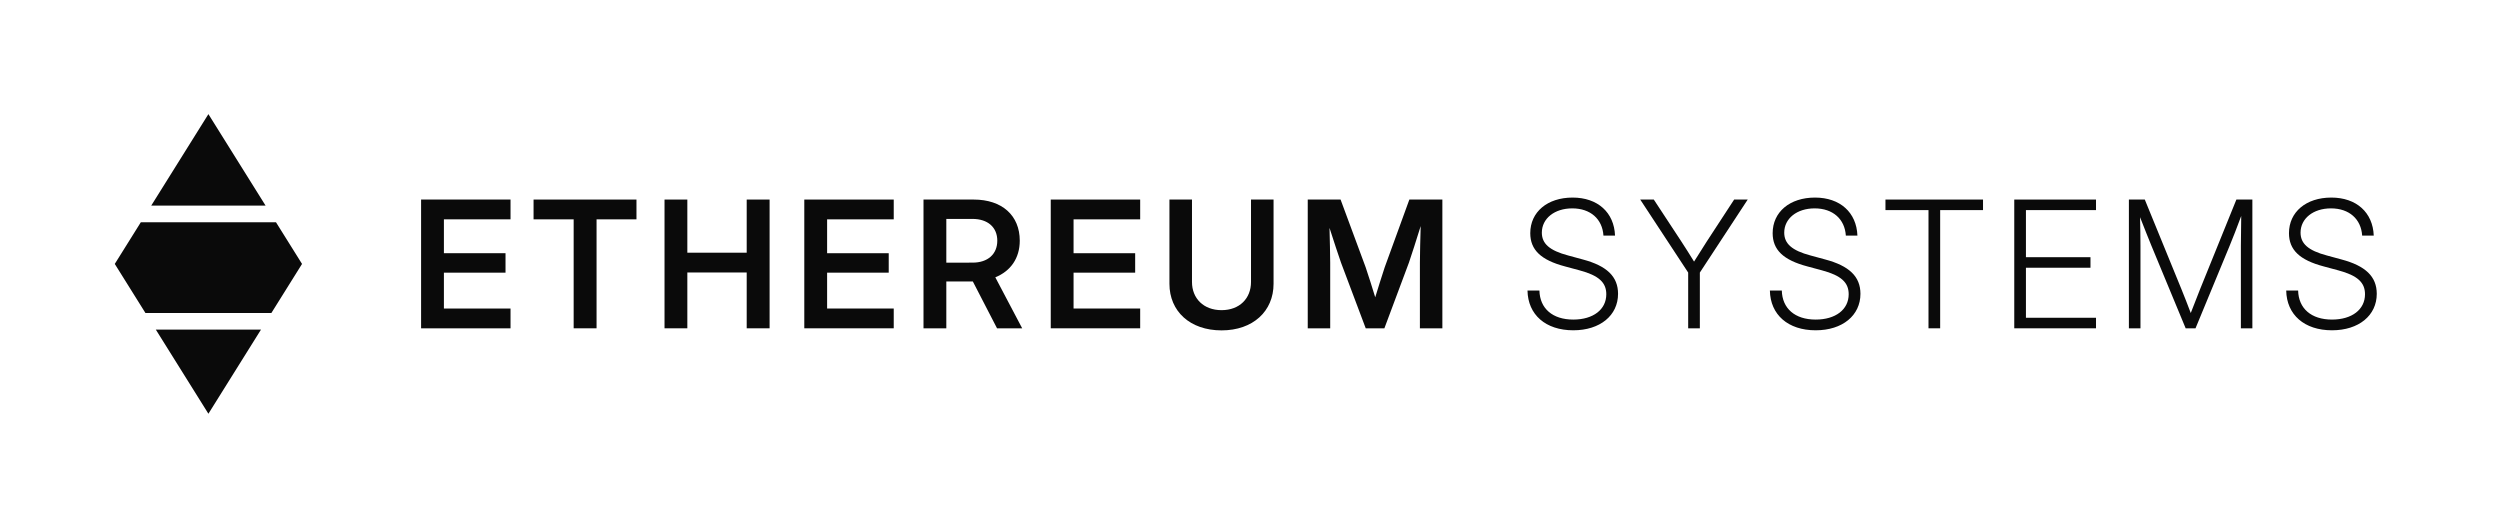
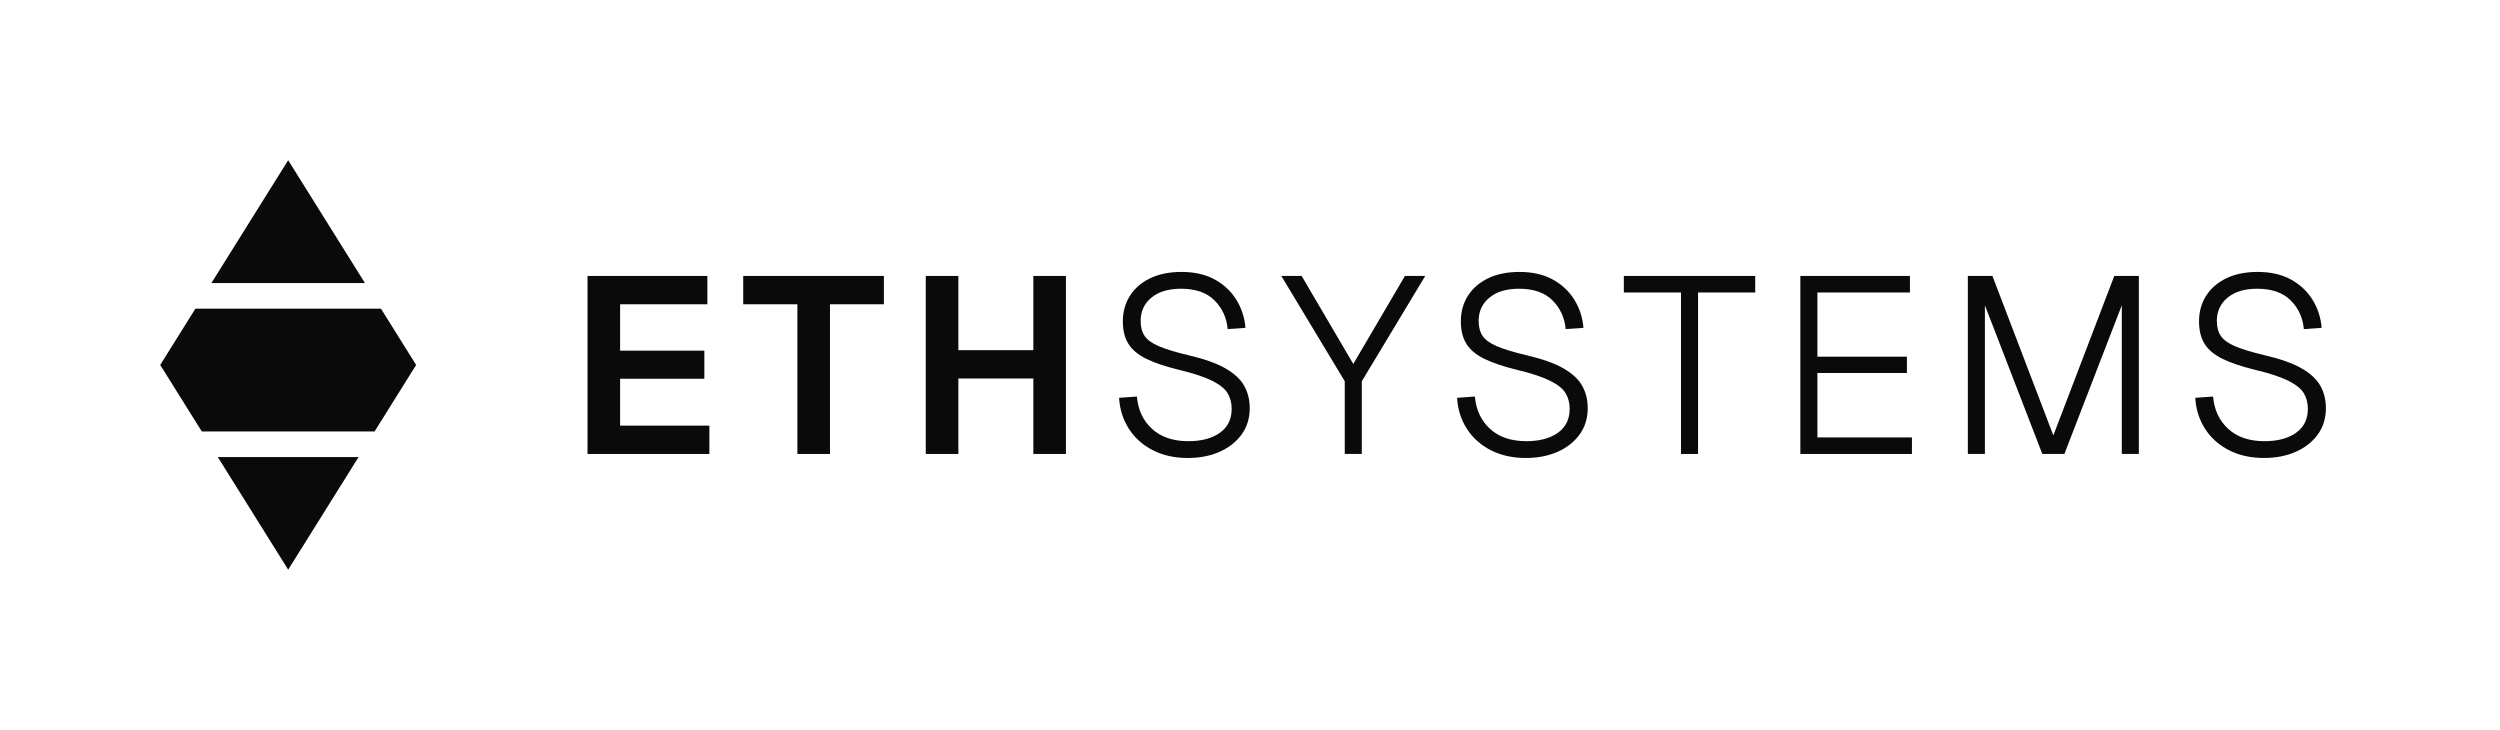
- <svg xmlns="http://www.w3.org/2000/svg" width="621.6" height="131.2" viewBox="0 0 621.6 131.2">
-   <g fill="#0a0a0a" stroke="#0a0a0a" transform="translate(28.81 28.81)scale(.46017)">
+ <svg xmlns="http://www.w3.org/2000/svg" viewBox="0 0 438.7 128.1" width="438.7" height="128.1">
+   <g fill="#0A0A0A" transform="translate(28.116,28.116) scale(0.449075)">
    <polygon points="50,0 80,48 20,48" />
    <polygon points="13.75,58 86.25,58 100,80 83.75,106 16.25,106 0,80" />
    <polygon points="22.5,116 77.5,116 50,160" />
  </g>
-   <g fill="#0a0a0a">
-     <path d="M104.701 81.63h22.237v-4.92h-16.565v-8.916h15.319V62.96h-15.319v-8.422h16.565v-4.92H104.7Z" />
-     <path d="M132.665 54.538h9.97V81.63h5.693V54.538h9.925v-4.92h-25.588Z" />
-     <path d="M165.227 81.63h5.672V67.75h14.76v13.88h5.693V49.618h-5.693v13.213h-14.76V49.618h-5.672Z" />
-     <path d="M199.98 81.63h22.237v-4.92h-16.565v-8.916h15.319V62.96h-15.319v-8.422h16.565v-4.92H199.98Z" />
-     <path d="M229.62 81.63h5.672V69.985h6.595l6.016 11.645h6.252l-6.681-12.676c3.802-1.547 6.08-4.748 6.08-9.11 0-6.273-4.405-10.226-11.451-10.226H229.62Zm5.672-16.328V54.43h6.488c3.825 0 6.188 2.084 6.188 5.414 0 3.351-2.363 5.457-6.145 5.457Z" />
-     <path d="M261.258 81.63h22.236v-4.92H266.93v-8.916h15.318V62.96H266.93v-8.422h16.564v-4.92h-22.236Z" />
-     <path d="M303.724 82.146c7.82 0 12.934-4.77 12.934-11.58V49.617h-5.608v20.496c0 4.082-2.836 7.004-7.326 7.004s-7.348-2.943-7.348-7.004V49.618h-5.607v20.947c0 6.832 5.113 11.58 12.955 11.58" />
-     <path d="M325.157 81.63h5.586V65.302c0-2.149-.108-5.479-.172-8.637 1.117 3.459 2.191 6.768 2.857 8.637l6.145 16.328h4.64l6.102-16.328c.688-1.955 1.783-5.479 2.922-9.088-.086 3.287-.193 6.832-.193 9.088V81.63h5.586V49.618h-8.207l-6.124 16.822a410 410 0 0 0-2.363 7.477 283 283 0 0 0-2.385-7.477l-6.23-16.822h-8.164Z" />
-     <path d="M391.184 82.124c6.66 0 11.128-3.695 11.128-9.066 0-4.297-2.793-6.961-8.787-8.551l-3.63-.988c-4.62-1.225-6.532-2.944-6.532-5.672 0-3.524 3.158-6.037 7.563-6.037 4.533 0 7.498 2.664 7.756 6.767h2.878c-.214-5.736-4.296-9.453-10.548-9.453-6.274 0-10.528 3.588-10.528 8.852 0 4.125 2.621 6.681 8.659 8.271l3.587.967c4.813 1.289 6.66 3.03 6.66 5.951 0 3.803-3.265 6.295-8.206 6.295-5.178 0-8.315-2.772-8.422-7.219h-2.965c.107 6.016 4.512 9.883 11.387 9.883" />
-     <path d="M419.75 81.63h2.9V67.772l11.902-18.154h-3.373l-6.832 10.463a316 316 0 0 0-3.137 4.963c-1.031-1.654-2.04-3.309-3.137-4.963l-6.875-10.463h-3.373l11.924 18.154Z" />
-     <path d="M451.451 82.124c6.66 0 11.13-3.695 11.13-9.066 0-4.297-2.794-6.961-8.788-8.551l-3.63-.988c-4.62-1.225-6.532-2.944-6.532-5.672 0-3.524 3.158-6.037 7.563-6.037 4.533 0 7.498 2.664 7.756 6.767h2.878c-.214-5.736-4.296-9.453-10.548-9.453-6.274 0-10.528 3.588-10.528 8.852 0 4.125 2.621 6.681 8.658 8.271l3.588.967c4.813 1.289 6.66 3.03 6.66 5.951 0 3.803-3.265 6.295-8.207 6.295-5.177 0-8.314-2.772-8.421-7.219h-2.965c.107 6.016 4.511 9.883 11.386 9.883" />
-     <path d="M468.802 52.24h10.7v29.39h2.9V52.24h10.656v-2.622h-24.256Z" />
-     <path d="M500.827 81.63h20.324v-2.621h-17.424v-12.44h16.05v-2.62h-16.05v-11.71h17.424v-2.62h-20.324Z" />
-     <path d="M529.328 81.63h2.879V61.112c0-2.127-.043-4.662-.107-7.111 1.117 2.836 2.105 5.35 2.835 7.111l8.508 20.518h2.45l8.486-20.518c.752-1.804 1.783-4.468 2.879-7.412a466 466 0 0 0-.086 7.412V81.63h2.857V49.618h-3.974l-9.024 22.28a970 970 0 0 0-2.32 5.93 250 250 0 0 0-2.32-5.93l-9.11-22.28h-3.953Z" />
-     <path d="M579.83 82.124c6.66 0 11.128-3.695 11.128-9.066 0-4.297-2.793-6.961-8.787-8.551l-3.63-.988c-4.62-1.225-6.532-2.944-6.532-5.672 0-3.524 3.158-6.037 7.562-6.037 4.534 0 7.498 2.664 7.756 6.767h2.88c-.216-5.736-4.298-9.453-10.55-9.453-6.273 0-10.527 3.588-10.527 8.852 0 4.125 2.621 6.681 8.658 8.271l3.588.967c4.813 1.289 6.66 3.03 6.66 5.951 0 3.803-3.265 6.295-8.207 6.295-5.178 0-8.314-2.772-8.422-7.219h-2.964c.107 6.016 4.511 9.883 11.386 9.883" />
+   <g fill="#0A0A0A" transform="translate(99.5775,79.662)">
+     <path d="M3.52 0.0V-31.24H24.552V-26.268H9.24V-18.128H24.024V-13.2H9.24V-4.972H24.904V0.0Z" />
+     <path d="M40.348 0.0V-26.268H30.844V-31.24H55.528V-26.268H46.068V0.0Z" />
+     <path d="M62.876 0.0V-31.24H68.596V-18.216H81.752V-31.24H87.472V0.0H81.752V-13.244H68.596V0.0Z" />
+     <g transform="translate(94.292,0)">
+       <path d="M14.564 0.704Q11.088 0.704 8.426 -0.66Q5.764 -2.024 4.224 -4.422Q2.684 -6.82 2.508 -9.856L5.632 -10.076Q5.94 -6.556 8.294 -4.4Q10.648 -2.244 14.652 -2.244Q18.128 -2.244 20.196 -3.718Q22.264 -5.192 22.264 -7.92Q22.264 -9.46 21.56 -10.648Q20.856 -11.836 18.832 -12.848Q16.808 -13.86 12.936 -14.784Q9.372 -15.664 7.238 -16.72Q5.104 -17.776 4.136 -19.338Q3.168 -20.9 3.168 -23.276Q3.168 -25.784 4.4 -27.742Q5.632 -29.7 7.942 -30.822Q10.252 -31.944 13.464 -31.944Q16.896 -31.944 19.316 -30.602Q21.736 -29.26 23.1 -27.038Q24.464 -24.816 24.684 -22.132L21.56 -21.912Q21.296 -24.904 19.25 -26.95Q17.204 -28.996 13.376 -28.996Q10.076 -28.996 8.184 -27.434Q6.292 -25.872 6.292 -23.364Q6.292 -21.736 6.996 -20.702Q7.7 -19.668 9.504 -18.898Q11.308 -18.128 14.652 -17.336Q18.788 -16.368 21.12 -15.048Q23.452 -13.728 24.442 -11.99Q25.432 -10.252 25.432 -8.052Q25.432 -5.368 24.002 -3.41Q22.572 -1.452 20.13 -0.374Q17.688 0.704 14.564 0.704Z" />
+       <path d="M42.108 0.0V-12.76L30.976 -31.24H34.54L43.604 -15.796L52.668 -31.24H56.232L45.1 -12.76V0.0Z" />
+       <path d="M73.876 0.704Q70.4 0.704 67.738 -0.66Q65.076 -2.024 63.536 -4.422Q61.996 -6.82 61.82 -9.856L64.944 -10.076Q65.252 -6.556 67.606 -4.4Q69.96 -2.244 73.964 -2.244Q77.44 -2.244 79.508 -3.718Q81.576 -5.192 81.576 -7.92Q81.576 -9.46 80.872 -10.648Q80.168 -11.836 78.144 -12.848Q76.12 -13.86 72.248 -14.784Q68.684 -15.664 66.55 -16.72Q64.416 -17.776 63.448 -19.338Q62.48 -20.9 62.48 -23.276Q62.48 -25.784 63.712 -27.742Q64.944 -29.7 67.254 -30.822Q69.564 -31.944 72.776 -31.944Q76.208 -31.944 78.628 -30.602Q81.048 -29.26 82.412 -27.038Q83.776 -24.816 83.996 -22.132L80.872 -21.912Q80.608 -24.904 78.562 -26.95Q76.516 -28.996 72.688 -28.996Q69.388 -28.996 67.496 -27.434Q65.604 -25.872 65.604 -23.364Q65.604 -21.736 66.308 -20.702Q67.012 -19.668 68.816 -18.898Q70.62 -18.128 73.964 -17.336Q78.1 -16.368 80.432 -15.048Q82.764 -13.728 83.754 -11.99Q84.744 -10.252 84.744 -8.052Q84.744 -5.368 83.314 -3.41Q81.884 -1.452 79.442 -0.374Q77.0 0.704 73.876 0.704Z" />
+       <path d="M101.112 0.0V-28.336H91.08V-31.24H114.136V-28.336H104.104V0.0Z" />
+       <path d="M122.056 0.0V-31.24H141.284V-28.336H125.048V-17.072H140.756V-14.212H125.048V-2.904H141.636V0.0Z" />
+       <path d="M151.448 0.0V-31.24H155.76L166.452 -3.256L177.144 -31.24H181.456V0.0H178.464V-26.092L168.388 0.0H164.516L154.44 -26.092V0.0Z" />
+       <path d="M203.412 0.704Q199.936 0.704 197.274 -0.66Q194.612 -2.024 193.072 -4.422Q191.532 -6.82 191.356 -9.856L194.48 -10.076Q194.788 -6.556 197.142 -4.4Q199.496 -2.244 203.5 -2.244Q206.976 -2.244 209.044 -3.718Q211.112 -5.192 211.112 -7.92Q211.112 -9.46 210.408 -10.648Q209.704 -11.836 207.68 -12.848Q205.656 -13.86 201.784 -14.784Q198.22 -15.664 196.086 -16.72Q193.952 -17.776 192.984 -19.338Q192.016 -20.9 192.016 -23.276Q192.016 -25.784 193.248 -27.742Q194.48 -29.7 196.79 -30.822Q199.1 -31.944 202.312 -31.944Q205.744 -31.944 208.164 -30.602Q210.584 -29.26 211.948 -27.038Q213.312 -24.816 213.532 -22.132L210.408 -21.912Q210.144 -24.904 208.098 -26.95Q206.052 -28.996 202.224 -28.996Q198.924 -28.996 197.032 -27.434Q195.14 -25.872 195.14 -23.364Q195.14 -21.736 195.844 -20.702Q196.548 -19.668 198.352 -18.898Q200.156 -18.128 203.5 -17.336Q207.636 -16.368 209.968 -15.048Q212.3 -13.728 213.29 -11.99Q214.28 -10.252 214.28 -8.052Q214.28 -5.368 212.85 -3.41Q211.42 -1.452 208.978 -0.374Q206.536 0.704 203.412 0.704Z" />
+     </g>
  </g>
</svg>
